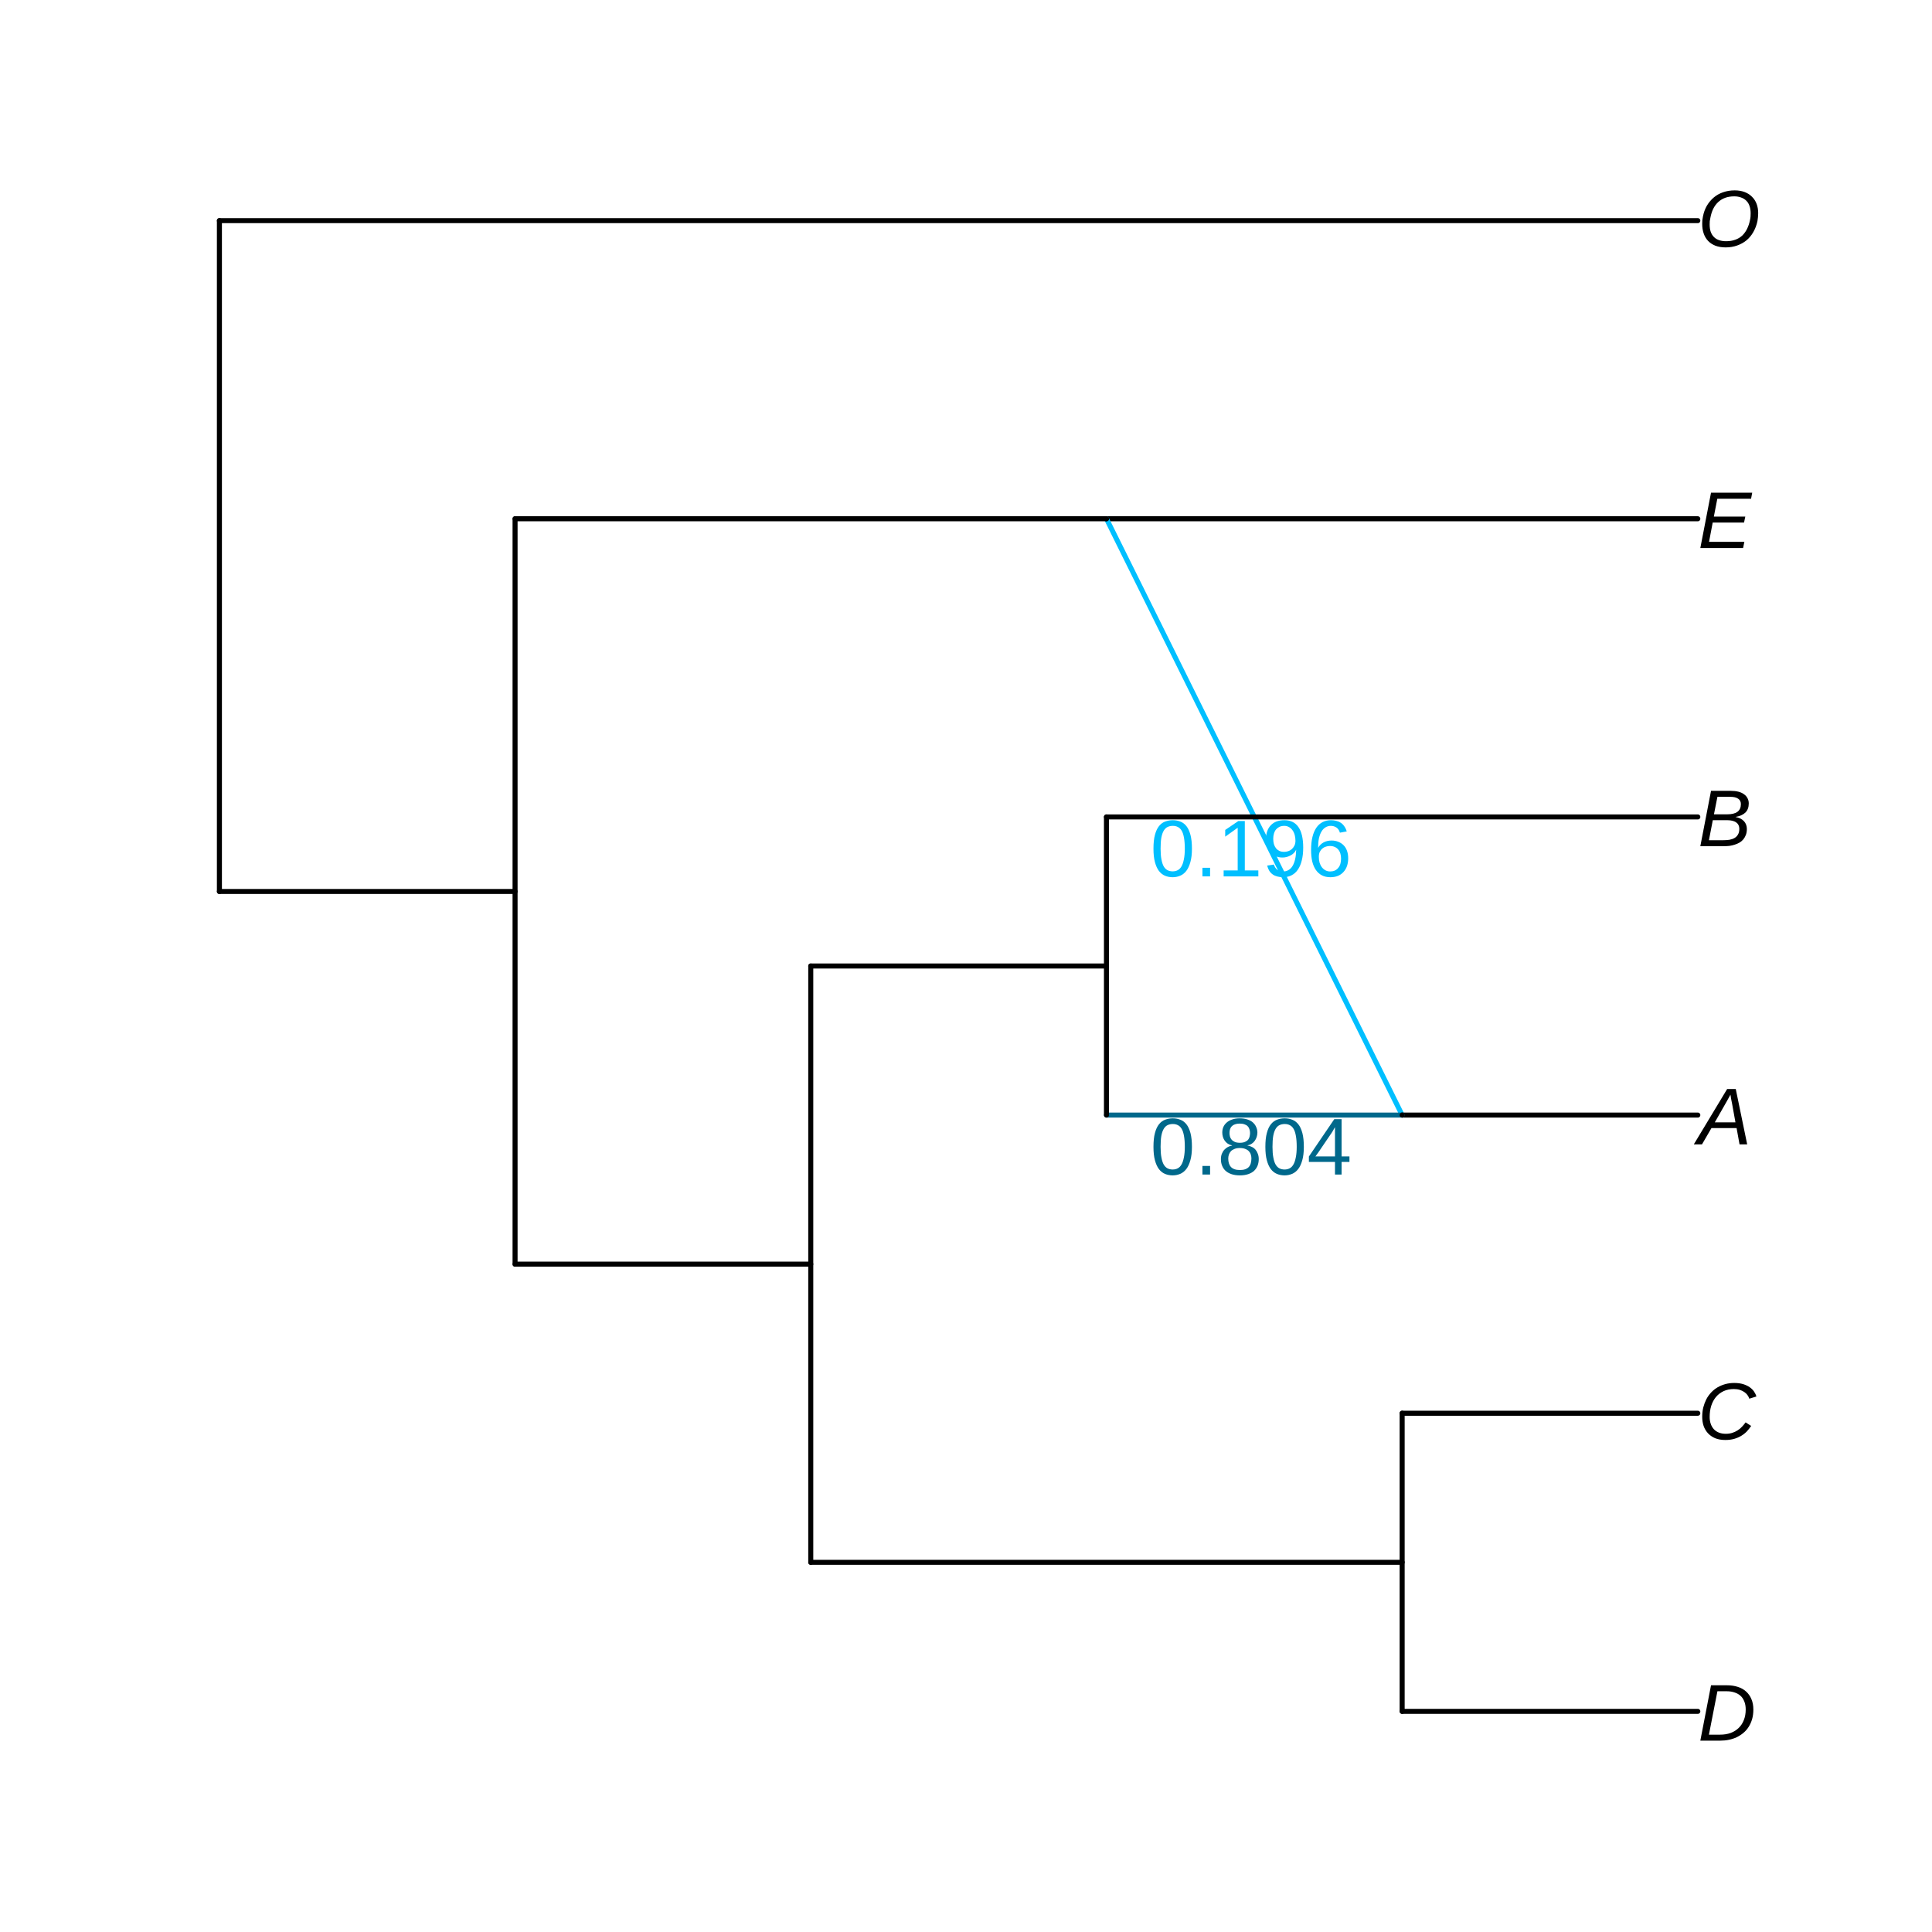
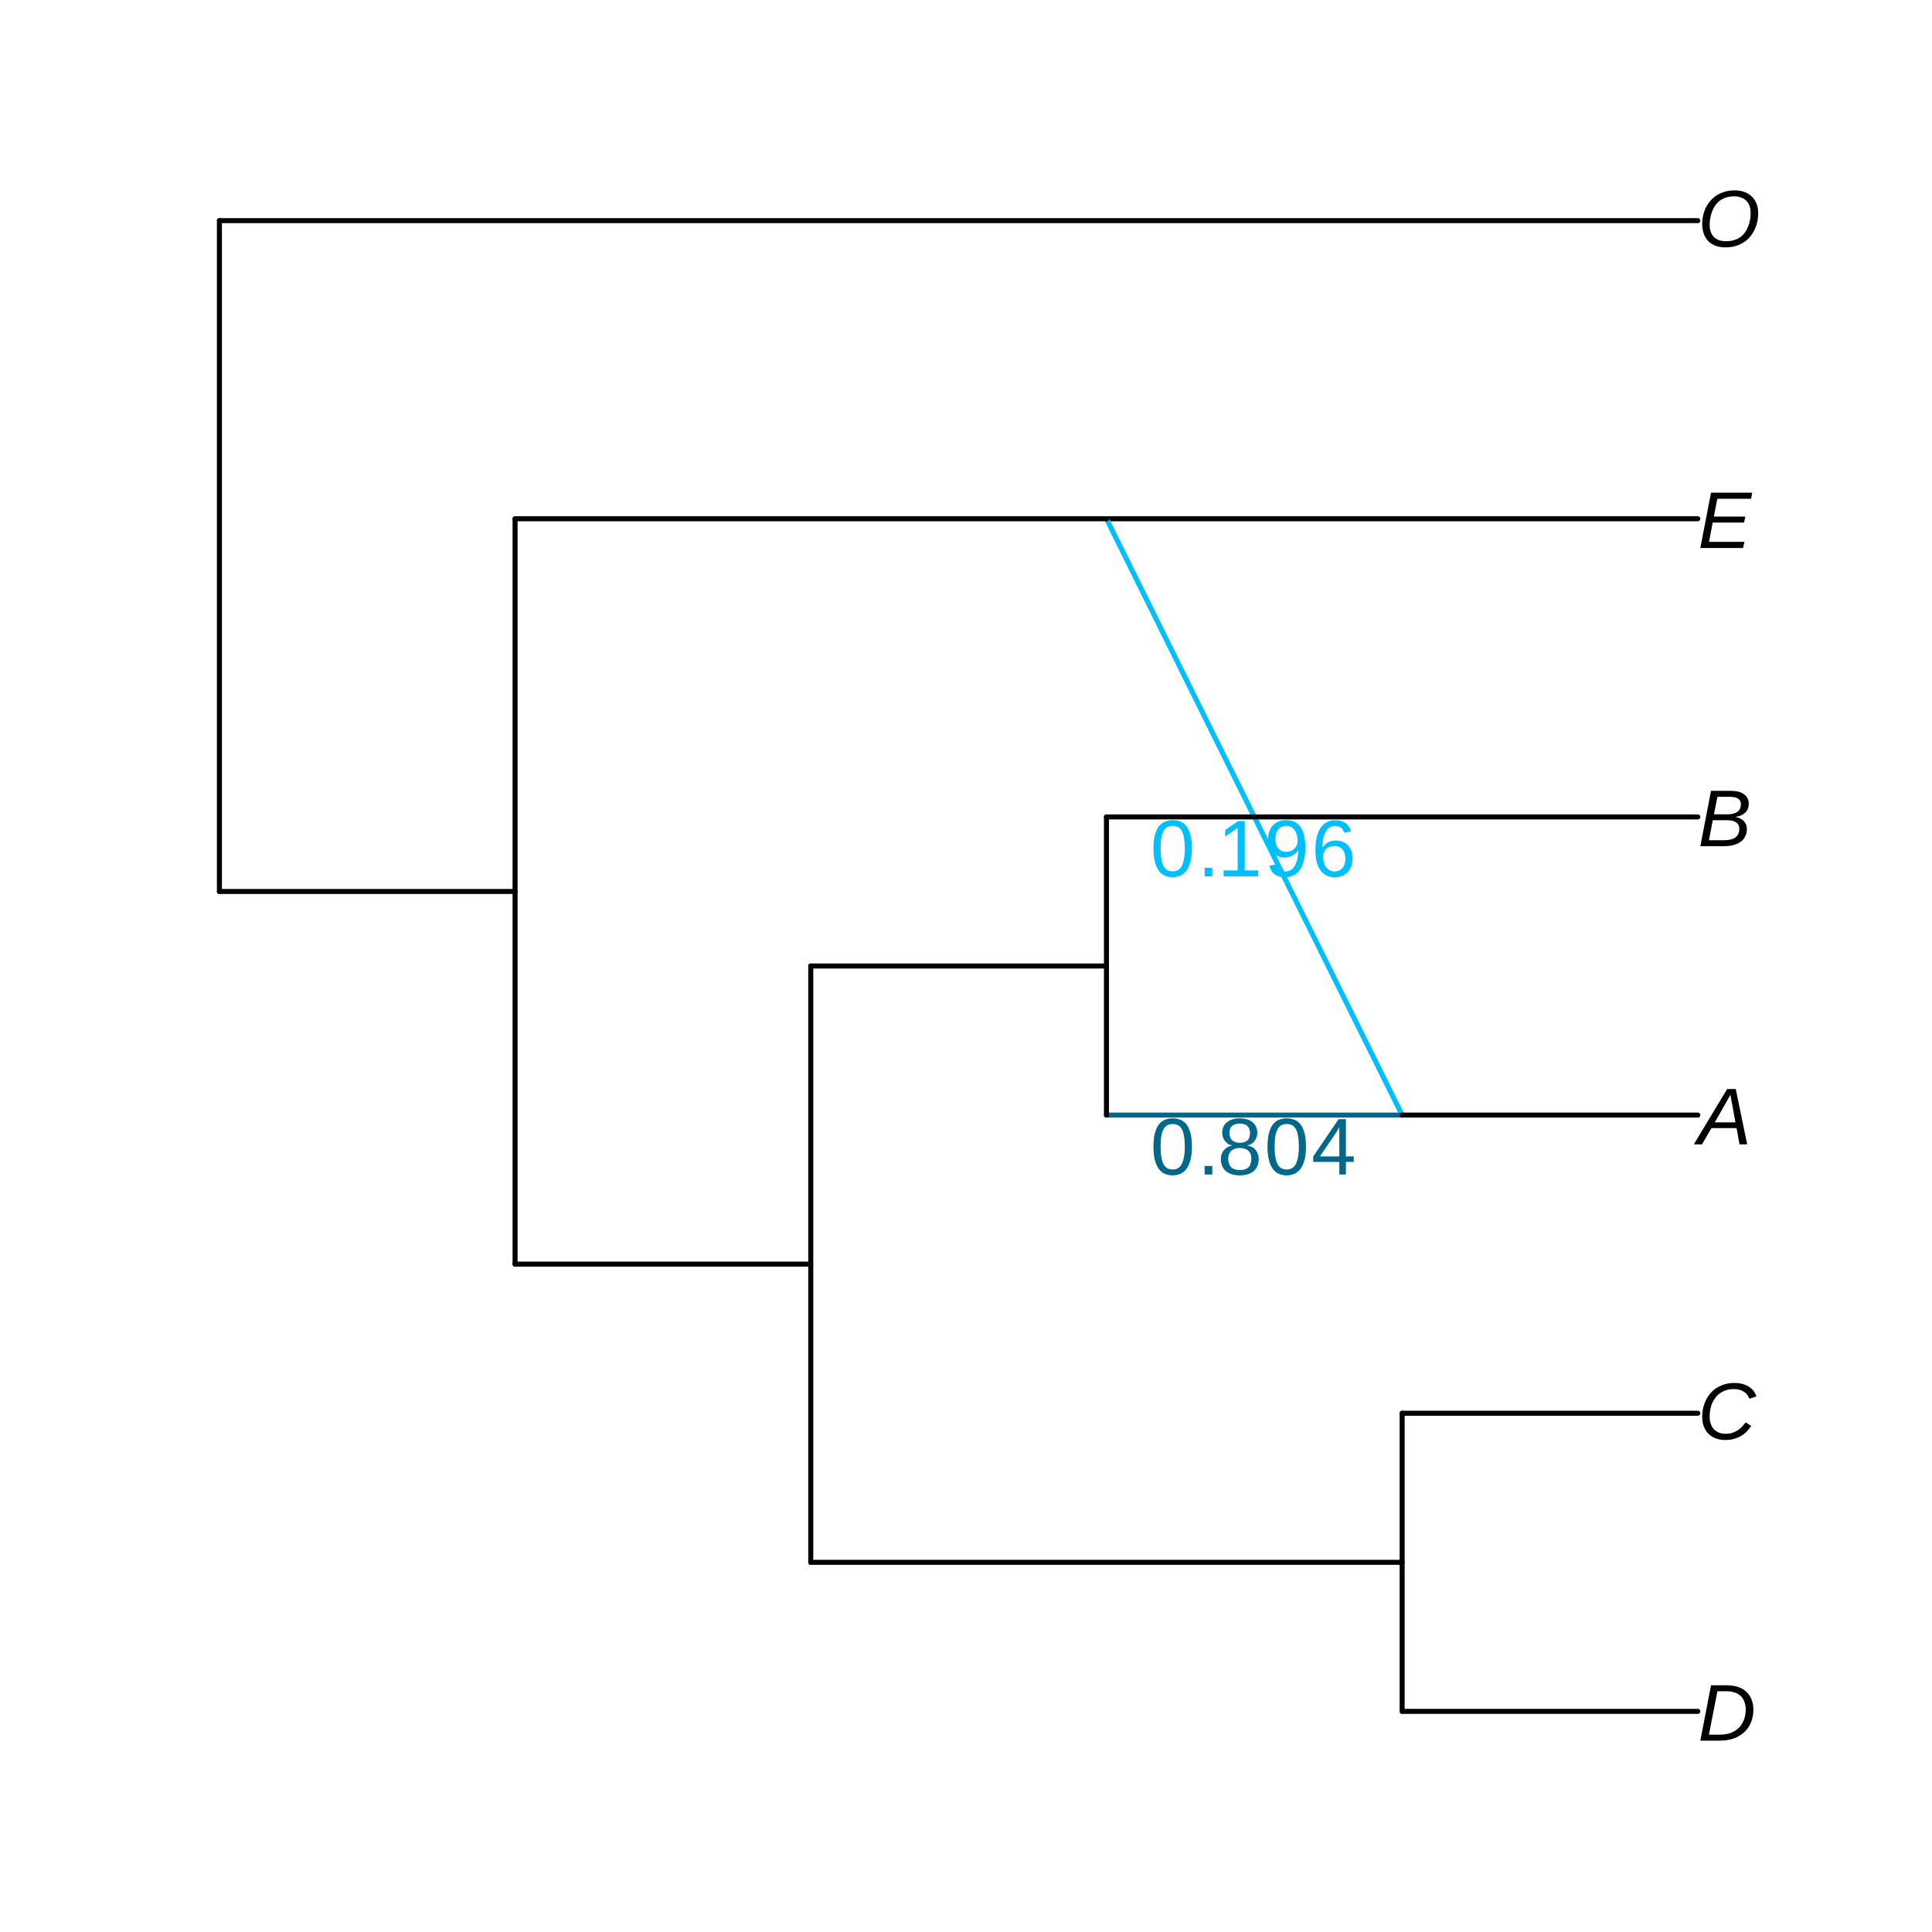
<svg xmlns="http://www.w3.org/2000/svg" xmlns:xlink="http://www.w3.org/1999/xlink" width="288pt" height="288pt" viewBox="0 0 288 288" version="1.1">
  <defs>
    <g>
      <symbol overflow="visible" id="glyph0-0">
        <path style="stroke:none;" d="M 0.406 0 L 0.406 -8 L 3.594 -8 L 3.594 0 Z M 0.797 -0.406 L 3.188 -0.406 L 3.188 -7.594 L 0.797 -7.594 Z M 0.797 -0.406 " />
      </symbol>
      <symbol overflow="visible" id="glyph0-1">
        <path style="stroke:none;" d="M 7.953 -1.969 C 7.766 -1.688 7.551 -1.414 7.312 -1.156 C 7.07 -0.906 6.797 -0.688 6.484 -0.5 C 6.18 -0.312 5.832 -0.16 5.438 -0.047 C 5.051 0.066 4.609 0.125 4.109 0.125 C 3.523 0.125 3.016 0.035 2.578 -0.141 C 2.148 -0.328 1.789 -0.578 1.5 -0.891 C 1.219 -1.203 1.004 -1.566 0.859 -1.984 C 0.723 -2.398 0.656 -2.848 0.656 -3.328 C 0.656 -3.816 0.707 -4.281 0.812 -4.719 C 0.926 -5.156 1.078 -5.562 1.266 -5.938 C 1.461 -6.312 1.703 -6.648 1.984 -6.953 C 2.266 -7.254 2.582 -7.508 2.938 -7.719 C 3.289 -7.926 3.676 -8.086 4.094 -8.203 C 4.508 -8.316 4.953 -8.375 5.422 -8.375 C 5.93 -8.375 6.375 -8.316 6.75 -8.203 C 7.125 -8.086 7.445 -7.938 7.719 -7.75 C 7.988 -7.562 8.207 -7.348 8.375 -7.109 C 8.539 -6.867 8.66 -6.617 8.734 -6.359 L 7.672 -6.031 C 7.617 -6.219 7.531 -6.395 7.406 -6.562 C 7.281 -6.738 7.125 -6.891 6.938 -7.016 C 6.75 -7.148 6.523 -7.258 6.266 -7.344 C 6.004 -7.426 5.707 -7.469 5.375 -7.469 C 4.801 -7.469 4.289 -7.363 3.844 -7.156 C 3.395 -6.945 3.016 -6.656 2.703 -6.281 C 2.398 -5.914 2.164 -5.477 2 -4.969 C 1.844 -4.469 1.766 -3.914 1.766 -3.312 C 1.766 -2.945 1.816 -2.609 1.922 -2.297 C 2.023 -1.992 2.176 -1.727 2.375 -1.5 C 2.57 -1.281 2.82 -1.109 3.125 -0.984 C 3.426 -0.859 3.773 -0.797 4.172 -0.797 C 4.523 -0.797 4.848 -0.844 5.141 -0.938 C 5.43 -1.031 5.695 -1.156 5.938 -1.312 C 6.188 -1.469 6.406 -1.648 6.594 -1.859 C 6.789 -2.066 6.969 -2.281 7.125 -2.5 Z M 7.953 -1.969 " />
      </symbol>
      <symbol overflow="visible" id="glyph0-2">
        <path style="stroke:none;" d="M 4.359 -8.25 C 4.941 -8.25 5.473 -8.172 5.953 -8.016 C 6.43 -7.867 6.844 -7.641 7.188 -7.328 C 7.531 -7.023 7.797 -6.648 7.984 -6.203 C 8.18 -5.754 8.281 -5.234 8.281 -4.641 C 8.281 -4.117 8.219 -3.641 8.094 -3.203 C 7.969 -2.773 7.797 -2.391 7.578 -2.047 C 7.359 -1.703 7.094 -1.398 6.781 -1.141 C 6.477 -0.891 6.145 -0.676 5.781 -0.5 C 5.414 -0.332 5.031 -0.207 4.625 -0.125 C 4.219 -0.039 3.801 0 3.375 0 L 0.375 0 L 1.969 -8.25 Z M 1.656 -0.891 L 3.328 -0.891 C 3.898 -0.891 4.422 -0.973 4.891 -1.141 C 5.359 -1.316 5.758 -1.566 6.094 -1.891 C 6.426 -2.211 6.68 -2.602 6.859 -3.062 C 7.047 -3.531 7.141 -4.055 7.141 -4.641 C 7.141 -5.109 7.066 -5.516 6.922 -5.859 C 6.785 -6.203 6.594 -6.484 6.344 -6.703 C 6.094 -6.922 5.797 -7.082 5.453 -7.188 C 5.109 -7.301 4.738 -7.359 4.344 -7.359 L 2.922 -7.359 Z M 1.656 -0.891 " />
      </symbol>
      <symbol overflow="visible" id="glyph0-3">
        <path style="stroke:none;" d="M 5.5 -8.375 C 6.062 -8.375 6.555 -8.289 6.984 -8.125 C 7.422 -7.957 7.785 -7.723 8.078 -7.422 C 8.379 -7.129 8.609 -6.773 8.766 -6.359 C 8.922 -5.941 9 -5.484 9 -4.984 C 9 -4.797 8.988 -4.598 8.969 -4.391 C 8.945 -4.18 8.922 -3.984 8.891 -3.797 C 8.766 -3.203 8.562 -2.66 8.281 -2.172 C 8.008 -1.691 7.672 -1.281 7.266 -0.938 C 6.859 -0.602 6.391 -0.344 5.859 -0.156 C 5.336 0.031 4.77 0.125 4.156 0.125 C 3.57 0.125 3.062 0.039 2.625 -0.125 C 2.188 -0.301 1.82 -0.539 1.531 -0.844 C 1.238 -1.156 1.02 -1.523 0.875 -1.953 C 0.727 -2.379 0.656 -2.848 0.656 -3.359 C 0.656 -3.535 0.66 -3.719 0.672 -3.906 C 0.691 -4.094 0.723 -4.285 0.766 -4.484 C 0.879 -5.066 1.07 -5.598 1.344 -6.078 C 1.625 -6.555 1.969 -6.969 2.375 -7.312 C 2.781 -7.656 3.242 -7.914 3.766 -8.094 C 4.297 -8.281 4.875 -8.375 5.5 -8.375 Z M 5.438 -7.484 C 4.926 -7.484 4.473 -7.41 4.078 -7.266 C 3.68 -7.117 3.332 -6.906 3.031 -6.625 C 2.738 -6.352 2.492 -6.02 2.297 -5.625 C 2.109 -5.238 1.969 -4.797 1.875 -4.297 C 1.832 -4.117 1.801 -3.945 1.781 -3.781 C 1.77 -3.613 1.766 -3.453 1.766 -3.297 C 1.766 -2.879 1.816 -2.516 1.922 -2.203 C 2.035 -1.891 2.195 -1.629 2.406 -1.422 C 2.613 -1.211 2.867 -1.055 3.172 -0.953 C 3.484 -0.848 3.828 -0.797 4.203 -0.797 C 4.723 -0.797 5.18 -0.867 5.578 -1.016 C 5.984 -1.16 6.332 -1.367 6.625 -1.641 C 6.914 -1.922 7.156 -2.254 7.344 -2.641 C 7.539 -3.035 7.688 -3.477 7.781 -3.969 C 7.82 -4.133 7.848 -4.301 7.859 -4.469 C 7.867 -4.645 7.875 -4.812 7.875 -4.969 C 7.875 -5.383 7.816 -5.75 7.703 -6.062 C 7.598 -6.375 7.438 -6.633 7.219 -6.844 C 7.008 -7.051 6.754 -7.207 6.453 -7.312 C 6.148 -7.426 5.812 -7.484 5.438 -7.484 Z M 5.438 -7.484 " />
      </symbol>
      <symbol overflow="visible" id="glyph0-4">
        <path style="stroke:none;" d="M 0.375 0 L 1.969 -8.25 L 8.109 -8.25 L 7.938 -7.344 L 2.906 -7.344 L 2.391 -4.688 L 7.078 -4.688 L 6.891 -3.797 L 2.219 -3.797 L 1.672 -0.922 L 6.938 -0.922 L 6.75 0 Z M 0.375 0 " />
      </symbol>
      <symbol overflow="visible" id="glyph0-5">
        <path style="stroke:none;" d="M 1.969 -8.25 L 4.953 -8.25 C 5.359 -8.25 5.723 -8.207 6.047 -8.125 C 6.379 -8.039 6.656 -7.914 6.875 -7.75 C 7.102 -7.594 7.281 -7.395 7.406 -7.156 C 7.531 -6.926 7.594 -6.664 7.594 -6.375 C 7.594 -5.801 7.426 -5.348 7.094 -5.016 C 6.758 -4.691 6.266 -4.473 5.609 -4.359 C 5.891 -4.305 6.133 -4.227 6.344 -4.125 C 6.551 -4.02 6.727 -3.891 6.875 -3.734 C 7.02 -3.578 7.129 -3.398 7.203 -3.203 C 7.273 -3.004 7.312 -2.797 7.312 -2.578 C 7.312 -2.254 7.266 -1.961 7.172 -1.703 C 7.078 -1.453 6.953 -1.227 6.797 -1.031 C 6.641 -0.844 6.453 -0.68 6.234 -0.547 C 6.016 -0.422 5.773 -0.316 5.516 -0.234 C 5.266 -0.148 5 -0.086 4.719 -0.047 C 4.438 -0.016 4.148 0 3.859 0 L 0.375 0 Z M 2.406 -4.75 L 4.344 -4.75 C 5.051 -4.75 5.57 -4.875 5.906 -5.125 C 6.25 -5.383 6.422 -5.766 6.422 -6.266 C 6.422 -6.629 6.285 -6.898 6.016 -7.078 C 5.754 -7.266 5.367 -7.359 4.859 -7.359 L 2.922 -7.359 Z M 1.656 -0.891 L 3.812 -0.891 C 4.113 -0.891 4.41 -0.91 4.703 -0.953 C 4.992 -1.004 5.25 -1.094 5.469 -1.219 C 5.688 -1.344 5.859 -1.516 5.984 -1.734 C 6.117 -1.953 6.188 -2.238 6.188 -2.594 C 6.188 -3.008 6.031 -3.328 5.719 -3.547 C 5.406 -3.766 4.961 -3.875 4.391 -3.875 L 2.234 -3.875 Z M 1.656 -0.891 " />
      </symbol>
      <symbol overflow="visible" id="glyph0-6">
        <path style="stroke:none;" d="M 6.219 0 L 5.781 -2.422 L 2.031 -2.422 L 0.625 0 L -0.594 0 L 4.375 -8.25 L 5.656 -8.25 L 7.359 0 Z M 5.109 -6.062 C 5.078 -6.219 5.047 -6.367 5.016 -6.516 C 4.984 -6.672 4.957 -6.812 4.938 -6.938 C 4.914 -7.07 4.898 -7.18 4.891 -7.266 C 4.879 -7.348 4.867 -7.395 4.859 -7.406 C 4.859 -7.395 4.832 -7.344 4.781 -7.25 C 4.738 -7.164 4.68 -7.062 4.609 -6.938 C 4.535 -6.812 4.457 -6.672 4.375 -6.516 C 4.289 -6.359 4.203 -6.203 4.109 -6.047 L 2.531 -3.281 L 5.609 -3.281 Z M 5.109 -6.062 " />
      </symbol>
      <symbol overflow="visible" id="glyph1-0">
        <path style="stroke:none;" d="M 0.406 0 L 0.406 -8 L 3.594 -8 L 3.594 0 Z M 0.797 -0.406 L 3.188 -0.406 L 3.188 -7.594 L 0.797 -7.594 Z M 0.797 -0.406 " />
      </symbol>
      <symbol overflow="visible" id="glyph1-1">
        <path style="stroke:none;" d="M 6.203 -4.125 C 6.203 -3.332 6.125 -2.664 5.969 -2.125 C 5.82 -1.582 5.617 -1.145 5.359 -0.812 C 5.098 -0.477 4.789 -0.238 4.438 -0.094 C 4.094 0.051 3.723 0.125 3.328 0.125 C 2.922 0.125 2.539 0.051 2.188 -0.094 C 1.844 -0.238 1.539 -0.477 1.281 -0.812 C 1.031 -1.145 0.832 -1.582 0.688 -2.125 C 0.539 -2.664 0.469 -3.332 0.469 -4.125 C 0.469 -4.957 0.539 -5.645 0.688 -6.188 C 0.832 -6.738 1.035 -7.176 1.297 -7.5 C 1.555 -7.82 1.859 -8.047 2.203 -8.172 C 2.555 -8.305 2.941 -8.375 3.359 -8.375 C 3.754 -8.375 4.125 -8.305 4.469 -8.172 C 4.812 -8.047 5.113 -7.82 5.375 -7.5 C 5.633 -7.176 5.836 -6.738 5.984 -6.188 C 6.129 -5.645 6.203 -4.957 6.203 -4.125 Z M 5.141 -4.125 C 5.141 -4.781 5.098 -5.328 5.016 -5.766 C 4.941 -6.203 4.828 -6.551 4.672 -6.812 C 4.516 -7.07 4.328 -7.254 4.109 -7.359 C 3.891 -7.473 3.641 -7.531 3.359 -7.531 C 3.055 -7.531 2.789 -7.473 2.562 -7.359 C 2.344 -7.254 2.156 -7.07 2 -6.812 C 1.844 -6.551 1.723 -6.203 1.641 -5.766 C 1.566 -5.328 1.531 -4.781 1.531 -4.125 C 1.531 -3.5 1.57 -2.969 1.656 -2.531 C 1.738 -2.094 1.852 -1.742 2 -1.484 C 2.156 -1.223 2.344 -1.035 2.562 -0.922 C 2.789 -0.805 3.047 -0.75 3.328 -0.75 C 3.609 -0.75 3.859 -0.805 4.078 -0.922 C 4.305 -1.035 4.492 -1.223 4.641 -1.484 C 4.797 -1.742 4.914 -2.094 5 -2.531 C 5.094 -2.969 5.141 -3.5 5.141 -4.125 Z M 5.141 -4.125 " />
      </symbol>
      <symbol overflow="visible" id="glyph1-2">
        <path style="stroke:none;" d="M 1.094 0 L 1.094 -1.281 L 2.234 -1.281 L 2.234 0 Z M 1.094 0 " />
      </symbol>
      <symbol overflow="visible" id="glyph1-3">
        <path style="stroke:none;" d="M 0.922 0 L 0.922 -0.891 L 3.016 -0.891 L 3.016 -7.25 L 1.156 -5.922 L 1.156 -6.922 L 3.109 -8.25 L 4.078 -8.25 L 4.078 -0.891 L 6.094 -0.891 L 6.094 0 Z M 0.922 0 " />
      </symbol>
      <symbol overflow="visible" id="glyph1-4">
        <path style="stroke:none;" d="M 6.109 -4.297 C 6.109 -3.555 6.035 -2.91 5.891 -2.359 C 5.754 -1.805 5.555 -1.348 5.297 -0.984 C 5.047 -0.617 4.734 -0.344 4.359 -0.156 C 3.992 0.031 3.582 0.125 3.125 0.125 C 2.801 0.125 2.508 0.086 2.25 0.016 C 2 -0.047 1.773 -0.145 1.578 -0.281 C 1.379 -0.414 1.207 -0.594 1.062 -0.812 C 0.926 -1.031 0.816 -1.297 0.734 -1.609 L 1.734 -1.766 C 1.848 -1.41 2.02 -1.148 2.25 -0.984 C 2.488 -0.816 2.785 -0.734 3.141 -0.734 C 3.422 -0.734 3.676 -0.801 3.906 -0.938 C 4.145 -1.07 4.348 -1.273 4.516 -1.547 C 4.68 -1.816 4.812 -2.156 4.906 -2.562 C 5 -2.969 5.051 -3.441 5.062 -3.984 C 4.977 -3.797 4.863 -3.629 4.719 -3.484 C 4.582 -3.348 4.422 -3.227 4.234 -3.125 C 4.055 -3.031 3.859 -2.953 3.641 -2.891 C 3.43 -2.836 3.223 -2.812 3.016 -2.812 C 2.641 -2.812 2.301 -2.879 2 -3.016 C 1.695 -3.148 1.438 -3.336 1.219 -3.578 C 1.008 -3.828 0.848 -4.117 0.734 -4.453 C 0.617 -4.797 0.562 -5.18 0.562 -5.609 C 0.562 -6.023 0.625 -6.406 0.75 -6.75 C 0.875 -7.094 1.051 -7.383 1.281 -7.625 C 1.52 -7.875 1.805 -8.062 2.141 -8.188 C 2.484 -8.312 2.875 -8.375 3.312 -8.375 C 4.227 -8.375 4.922 -8.035 5.391 -7.359 C 5.867 -6.68 6.109 -5.66 6.109 -4.297 Z M 4.953 -5.312 C 4.953 -5.613 4.914 -5.898 4.844 -6.172 C 4.77 -6.441 4.66 -6.676 4.516 -6.875 C 4.379 -7.07 4.207 -7.227 4 -7.344 C 3.789 -7.469 3.551 -7.531 3.281 -7.531 C 3.02 -7.531 2.785 -7.484 2.578 -7.391 C 2.379 -7.297 2.207 -7.164 2.062 -7 C 1.926 -6.832 1.82 -6.629 1.75 -6.391 C 1.676 -6.16 1.641 -5.898 1.641 -5.609 C 1.641 -5.328 1.672 -5.066 1.734 -4.828 C 1.805 -4.586 1.91 -4.379 2.047 -4.203 C 2.18 -4.035 2.348 -3.898 2.547 -3.797 C 2.754 -3.703 2.992 -3.656 3.266 -3.656 C 3.461 -3.656 3.66 -3.688 3.859 -3.75 C 4.055 -3.812 4.234 -3.91 4.391 -4.047 C 4.555 -4.191 4.691 -4.367 4.797 -4.578 C 4.898 -4.785 4.953 -5.031 4.953 -5.312 Z M 4.953 -5.312 " />
      </symbol>
      <symbol overflow="visible" id="glyph1-5">
        <path style="stroke:none;" d="M 6.141 -2.703 C 6.141 -2.285 6.082 -1.906 5.969 -1.562 C 5.852 -1.219 5.68 -0.922 5.453 -0.672 C 5.234 -0.422 4.957 -0.223 4.625 -0.078 C 4.289 0.055 3.91 0.125 3.484 0.125 C 3.004 0.125 2.582 0.031 2.219 -0.156 C 1.863 -0.344 1.566 -0.609 1.328 -0.953 C 1.086 -1.297 0.906 -1.719 0.781 -2.219 C 0.664 -2.727 0.609 -3.301 0.609 -3.938 C 0.609 -4.676 0.676 -5.32 0.812 -5.875 C 0.945 -6.426 1.141 -6.883 1.391 -7.25 C 1.648 -7.625 1.961 -7.906 2.328 -8.094 C 2.691 -8.281 3.102 -8.375 3.562 -8.375 C 3.844 -8.375 4.102 -8.344 4.344 -8.281 C 4.594 -8.227 4.816 -8.133 5.016 -8 C 5.223 -7.875 5.398 -7.703 5.547 -7.484 C 5.703 -7.273 5.828 -7.016 5.922 -6.703 L 4.906 -6.516 C 4.801 -6.867 4.629 -7.125 4.391 -7.281 C 4.148 -7.445 3.867 -7.531 3.547 -7.531 C 3.266 -7.531 3.004 -7.457 2.766 -7.312 C 2.535 -7.176 2.336 -6.973 2.172 -6.703 C 2.004 -6.43 1.875 -6.086 1.781 -5.672 C 1.695 -5.266 1.656 -4.789 1.656 -4.25 C 1.852 -4.602 2.125 -4.875 2.469 -5.062 C 2.812 -5.25 3.207 -5.344 3.656 -5.344 C 4.031 -5.344 4.367 -5.281 4.672 -5.156 C 4.984 -5.031 5.25 -4.852 5.469 -4.625 C 5.688 -4.406 5.852 -4.129 5.969 -3.797 C 6.082 -3.473 6.141 -3.109 6.141 -2.703 Z M 5.078 -2.656 C 5.078 -2.938 5.039 -3.191 4.969 -3.422 C 4.895 -3.66 4.785 -3.859 4.641 -4.016 C 4.504 -4.18 4.332 -4.305 4.125 -4.391 C 3.926 -4.484 3.688 -4.531 3.406 -4.531 C 3.219 -4.531 3.023 -4.5 2.828 -4.438 C 2.629 -4.383 2.453 -4.289 2.297 -4.156 C 2.141 -4.031 2.008 -3.863 1.906 -3.656 C 1.812 -3.457 1.766 -3.207 1.766 -2.906 C 1.766 -2.602 1.801 -2.316 1.875 -2.047 C 1.957 -1.785 2.07 -1.555 2.219 -1.359 C 2.363 -1.172 2.539 -1.02 2.75 -0.906 C 2.957 -0.789 3.191 -0.734 3.453 -0.734 C 3.703 -0.734 3.926 -0.773 4.125 -0.859 C 4.332 -0.953 4.504 -1.082 4.641 -1.25 C 4.785 -1.414 4.895 -1.613 4.969 -1.844 C 5.039 -2.082 5.078 -2.352 5.078 -2.656 Z M 5.078 -2.656 " />
      </symbol>
      <symbol overflow="visible" id="glyph1-6">
        <path style="stroke:none;" d="M 6.156 -2.297 C 6.156 -1.953 6.098 -1.629 5.984 -1.328 C 5.867 -1.035 5.695 -0.781 5.469 -0.562 C 5.25 -0.352 4.957 -0.188 4.594 -0.062 C 4.238 0.062 3.82 0.125 3.344 0.125 C 2.852 0.125 2.43 0.062 2.078 -0.062 C 1.723 -0.188 1.43 -0.352 1.203 -0.562 C 0.973 -0.781 0.801 -1.035 0.688 -1.328 C 0.57 -1.617 0.516 -1.941 0.516 -2.297 C 0.516 -2.598 0.562 -2.863 0.656 -3.094 C 0.75 -3.332 0.875 -3.535 1.031 -3.703 C 1.188 -3.867 1.363 -4.004 1.562 -4.109 C 1.758 -4.211 1.961 -4.281 2.172 -4.312 L 2.172 -4.344 C 1.941 -4.395 1.734 -4.477 1.547 -4.594 C 1.367 -4.719 1.219 -4.863 1.094 -5.031 C 0.969 -5.207 0.875 -5.398 0.812 -5.609 C 0.75 -5.816 0.719 -6.035 0.719 -6.266 C 0.719 -6.555 0.77 -6.828 0.875 -7.078 C 0.988 -7.336 1.156 -7.562 1.375 -7.75 C 1.594 -7.945 1.863 -8.098 2.188 -8.203 C 2.508 -8.316 2.883 -8.375 3.312 -8.375 C 3.758 -8.375 4.148 -8.316 4.484 -8.203 C 4.816 -8.098 5.086 -7.945 5.297 -7.75 C 5.516 -7.551 5.676 -7.32 5.781 -7.062 C 5.895 -6.812 5.953 -6.539 5.953 -6.25 C 5.953 -6.02 5.914 -5.801 5.844 -5.594 C 5.781 -5.395 5.688 -5.207 5.562 -5.031 C 5.445 -4.863 5.297 -4.719 5.109 -4.594 C 4.93 -4.477 4.723 -4.398 4.484 -4.359 L 4.484 -4.328 C 4.723 -4.285 4.941 -4.211 5.141 -4.109 C 5.348 -4.016 5.523 -3.879 5.672 -3.703 C 5.816 -3.535 5.93 -3.332 6.016 -3.094 C 6.109 -2.863 6.156 -2.598 6.156 -2.297 Z M 4.859 -6.188 C 4.859 -6.395 4.828 -6.582 4.766 -6.75 C 4.711 -6.926 4.625 -7.078 4.5 -7.203 C 4.383 -7.328 4.227 -7.422 4.031 -7.484 C 3.844 -7.555 3.602 -7.594 3.312 -7.594 C 3.039 -7.594 2.805 -7.555 2.609 -7.484 C 2.422 -7.422 2.266 -7.328 2.141 -7.203 C 2.016 -7.078 1.926 -6.926 1.875 -6.75 C 1.82 -6.582 1.797 -6.395 1.797 -6.188 C 1.797 -6.031 1.816 -5.863 1.859 -5.688 C 1.898 -5.52 1.977 -5.363 2.094 -5.219 C 2.207 -5.082 2.363 -4.969 2.562 -4.875 C 2.758 -4.781 3.016 -4.734 3.328 -4.734 C 3.66 -4.734 3.926 -4.781 4.125 -4.875 C 4.332 -4.969 4.488 -5.082 4.594 -5.219 C 4.695 -5.363 4.766 -5.52 4.797 -5.688 C 4.836 -5.863 4.859 -6.031 4.859 -6.188 Z M 5.062 -2.406 C 5.062 -2.602 5.031 -2.797 4.969 -2.984 C 4.914 -3.172 4.82 -3.332 4.688 -3.469 C 4.562 -3.613 4.383 -3.727 4.156 -3.812 C 3.938 -3.906 3.656 -3.953 3.312 -3.953 C 3.008 -3.953 2.75 -3.906 2.531 -3.812 C 2.312 -3.727 2.133 -3.613 2 -3.469 C 1.863 -3.32 1.766 -3.156 1.703 -2.969 C 1.641 -2.781 1.609 -2.582 1.609 -2.375 C 1.609 -2.125 1.641 -1.895 1.703 -1.688 C 1.766 -1.477 1.863 -1.297 2 -1.141 C 2.133 -0.992 2.312 -0.879 2.531 -0.797 C 2.758 -0.711 3.035 -0.672 3.359 -0.672 C 3.672 -0.672 3.938 -0.711 4.156 -0.797 C 4.375 -0.879 4.551 -0.992 4.688 -1.141 C 4.82 -1.297 4.914 -1.477 4.969 -1.688 C 5.031 -1.906 5.062 -2.145 5.062 -2.406 Z M 5.062 -2.406 " />
      </symbol>
      <symbol overflow="visible" id="glyph1-7">
        <path style="stroke:none;" d="M 5.156 -1.875 L 5.156 0 L 4.172 0 L 4.172 -1.875 L 0.281 -1.875 L 0.281 -2.688 L 4.062 -8.25 L 5.156 -8.25 L 5.156 -2.703 L 6.328 -2.703 L 6.328 -1.875 Z M 4.172 -7.062 C 4.16 -7.039 4.141 -7.004 4.109 -6.953 C 4.078 -6.898 4.039 -6.836 4 -6.766 C 3.957 -6.691 3.914 -6.617 3.875 -6.547 C 3.844 -6.473 3.812 -6.414 3.781 -6.375 L 1.656 -3.25 C 1.633 -3.219 1.602 -3.176 1.562 -3.125 C 1.531 -3.07 1.492 -3.02 1.453 -2.969 C 1.422 -2.914 1.383 -2.863 1.344 -2.812 C 1.301 -2.77 1.27 -2.734 1.25 -2.703 L 4.172 -2.703 Z M 4.172 -7.062 " />
      </symbol>
    </g>
  </defs>
  <g id="surface81">
    <rect x="0" y="0" width="288" height="288" style="fill:rgb(100%,100%,100%);fill-opacity:1;stroke:none;" />
    <path style="fill:none;stroke-width:0.75;stroke-linecap:round;stroke-linejoin:round;stroke:rgb(0%,0%,0%);stroke-opacity:1;stroke-miterlimit:10;" d="M 209.016 210.668 L 253.09 210.668 " />
    <path style="fill:none;stroke-width:0.75;stroke-linecap:round;stroke-linejoin:round;stroke:rgb(0%,0%,0%);stroke-opacity:1;stroke-miterlimit:10;" d="M 209.016 255.109 L 253.09 255.109 " />
    <path style="fill:none;stroke-width:0.75;stroke-linecap:round;stroke-linejoin:round;stroke:rgb(0%,0%,0%);stroke-opacity:1;stroke-miterlimit:10;" d="M 32.707 32.891 L 253.09 32.891 " />
    <path style="fill:none;stroke-width:0.75;stroke-linecap:round;stroke-linejoin:round;stroke:rgb(0%,0%,0%);stroke-opacity:1;stroke-miterlimit:10;" d="M 164.938 77.332 L 253.09 77.332 " />
    <path style="fill:none;stroke-width:0.75;stroke-linecap:round;stroke-linejoin:round;stroke:rgb(0%,74.902%,100%);stroke-opacity:1;stroke-miterlimit:10;" d="M 164.938 77.332 L 209.016 166.223 " />
    <path style="fill:none;stroke-width:0.75;stroke-linecap:round;stroke-linejoin:round;stroke:rgb(0%,0%,0%);stroke-opacity:1;stroke-miterlimit:10;" d="M 76.781 77.332 L 164.938 77.332 " />
    <path style="fill:none;stroke-width:0.75;stroke-linecap:round;stroke-linejoin:round;stroke:rgb(0%,0%,0%);stroke-opacity:1;stroke-miterlimit:10;" d="M 76.781 188.445 L 120.859 188.445 " />
    <path style="fill:none;stroke-width:0.75;stroke-linecap:round;stroke-linejoin:round;stroke:rgb(0%,0%,0%);stroke-opacity:1;stroke-miterlimit:10;" d="M 164.938 121.777 L 253.09 121.777 " />
    <path style="fill:none;stroke-width:0.75;stroke-linecap:round;stroke-linejoin:round;stroke:rgb(0%,0%,0%);stroke-opacity:1;stroke-miterlimit:10;" d="M 209.016 166.223 L 253.09 166.223 " />
    <path style="fill:none;stroke-width:0.75;stroke-linecap:round;stroke-linejoin:round;stroke:rgb(0%,40.784%,54.51%);stroke-opacity:1;stroke-miterlimit:10;" d="M 164.938 166.223 L 209.016 166.223 " />
    <path style="fill:none;stroke-width:0.75;stroke-linecap:round;stroke-linejoin:round;stroke:rgb(0%,0%,0%);stroke-opacity:1;stroke-miterlimit:10;" d="M 120.859 144 L 164.938 144 " />
    <path style="fill:none;stroke-width:0.75;stroke-linecap:round;stroke-linejoin:round;stroke:rgb(0%,0%,0%);stroke-opacity:1;stroke-miterlimit:10;" d="M 120.859 232.891 L 209.016 232.891 " />
    <path style="fill:none;stroke-width:0.75;stroke-linecap:round;stroke-linejoin:round;stroke:rgb(0%,0%,0%);stroke-opacity:1;stroke-miterlimit:10;" d="M 32.707 132.891 L 76.781 132.891 " />
    <path style="fill:none;stroke-width:0.75;stroke-linecap:round;stroke-linejoin:round;stroke:rgb(0%,0%,0%);stroke-opacity:1;stroke-miterlimit:10;" d="M 164.938 77.332 L 164.938 77.332 " />
    <path style="fill:none;stroke-width:0.75;stroke-linecap:round;stroke-linejoin:round;stroke:rgb(0%,0%,0%);stroke-opacity:1;stroke-miterlimit:10;" d="M 76.781 188.445 L 76.781 77.332 " />
    <path style="fill:none;stroke-width:0.75;stroke-linecap:round;stroke-linejoin:round;stroke:rgb(0%,0%,0%);stroke-opacity:1;stroke-miterlimit:10;" d="M 209.016 166.223 L 209.016 166.223 " />
    <path style="fill:none;stroke-width:0.75;stroke-linecap:round;stroke-linejoin:round;stroke:rgb(0%,0%,0%);stroke-opacity:1;stroke-miterlimit:10;" d="M 164.938 166.223 L 164.938 121.777 " />
    <path style="fill:none;stroke-width:0.75;stroke-linecap:round;stroke-linejoin:round;stroke:rgb(0%,0%,0%);stroke-opacity:1;stroke-miterlimit:10;" d="M 120.859 232.891 L 120.859 144 " />
    <path style="fill:none;stroke-width:0.75;stroke-linecap:round;stroke-linejoin:round;stroke:rgb(0%,0%,0%);stroke-opacity:1;stroke-miterlimit:10;" d="M 209.016 255.109 L 209.016 210.668 " />
    <path style="fill:none;stroke-width:0.75;stroke-linecap:round;stroke-linejoin:round;stroke:rgb(0%,0%,0%);stroke-opacity:1;stroke-miterlimit:10;" d="M 32.707 132.891 L 32.707 32.891 " />
    <g style="fill:rgb(0%,0%,0%);fill-opacity:1;">
      <use xlink:href="#glyph0-1" x="253.09" y="214.531" />
    </g>
    <g style="fill:rgb(0%,0%,0%);fill-opacity:1;">
      <use xlink:href="#glyph0-2" x="253.09" y="259.473" />
    </g>
    <g style="fill:rgb(0%,0%,0%);fill-opacity:1;">
      <use xlink:href="#glyph0-3" x="253.09" y="36.754" />
    </g>
    <g style="fill:rgb(0%,0%,0%);fill-opacity:1;">
      <use xlink:href="#glyph0-4" x="253.09" y="81.695" />
    </g>
    <g style="fill:rgb(0%,0%,0%);fill-opacity:1;">
      <use xlink:href="#glyph0-5" x="253.09" y="126.141" />
    </g>
    <g style="fill:rgb(0%,0%,0%);fill-opacity:1;">
      <use xlink:href="#glyph0-6" x="253.09" y="170.586" />
    </g>
    <g style="fill:rgb(0%,74.902%,100%);fill-opacity:1;">
      <use xlink:href="#glyph1-1" x="171.477" y="130.641" />
-       <use xlink:href="#glyph1-2" x="178.15" y="130.641" />
-       <use xlink:href="#glyph1-3" x="181.484" y="130.641" />
-       <use xlink:href="#glyph1-4" x="188.158" y="130.641" />
-       <use xlink:href="#glyph1-5" x="194.832" y="130.641" />
+       <use xlink:href="#glyph1-2" x="178.477" y="130.641" />
+       <use xlink:href="#glyph1-3" x="181.477" y="130.641" />
+       <use xlink:href="#glyph1-4" x="188.477" y="130.641" />
+       <use xlink:href="#glyph1-5" x="195.477" y="130.641" />
    </g>
    <g style="fill:rgb(0%,40.784%,54.51%);fill-opacity:1;">
      <use xlink:href="#glyph1-1" x="171.477" y="175.086" />
-       <use xlink:href="#glyph1-2" x="178.15" y="175.086" />
-       <use xlink:href="#glyph1-6" x="181.484" y="175.086" />
-       <use xlink:href="#glyph1-1" x="188.158" y="175.086" />
-       <use xlink:href="#glyph1-7" x="194.832" y="175.086" />
+       <use xlink:href="#glyph1-2" x="178.477" y="175.086" />
+       <use xlink:href="#glyph1-6" x="181.477" y="175.086" />
+       <use xlink:href="#glyph1-1" x="188.477" y="175.086" />
+       <use xlink:href="#glyph1-7" x="195.477" y="175.086" />
    </g>
  </g>
</svg>
